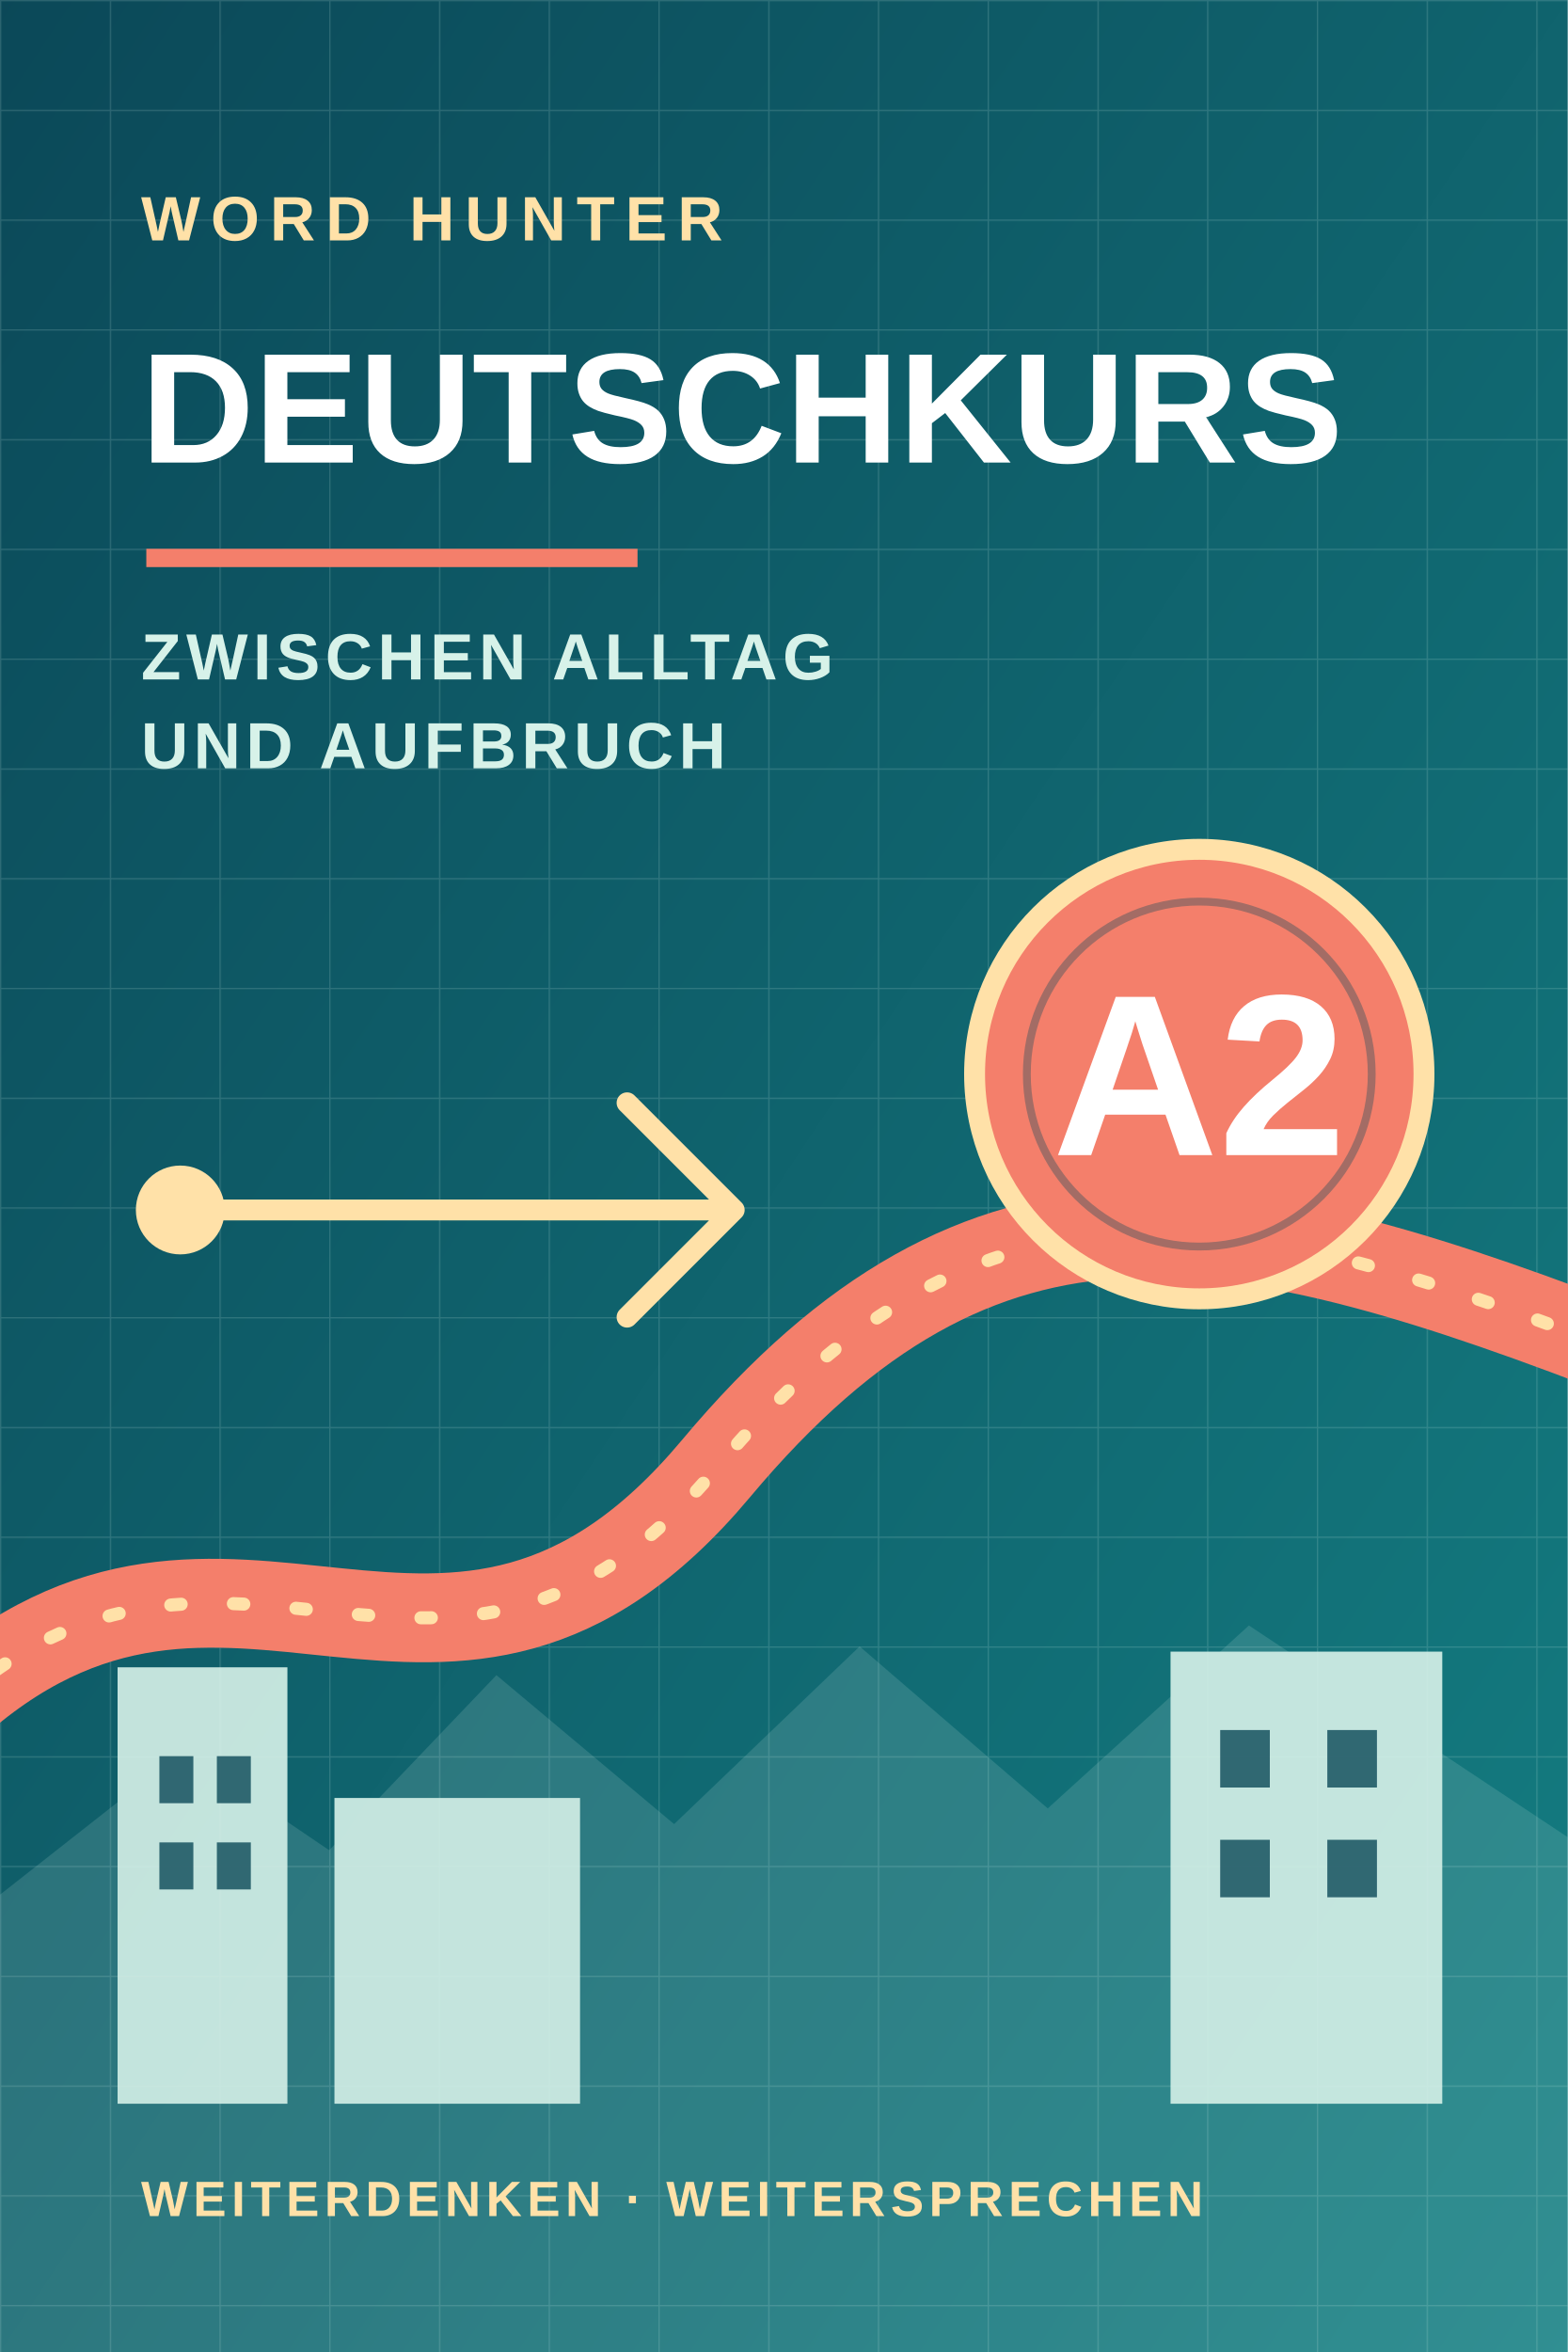
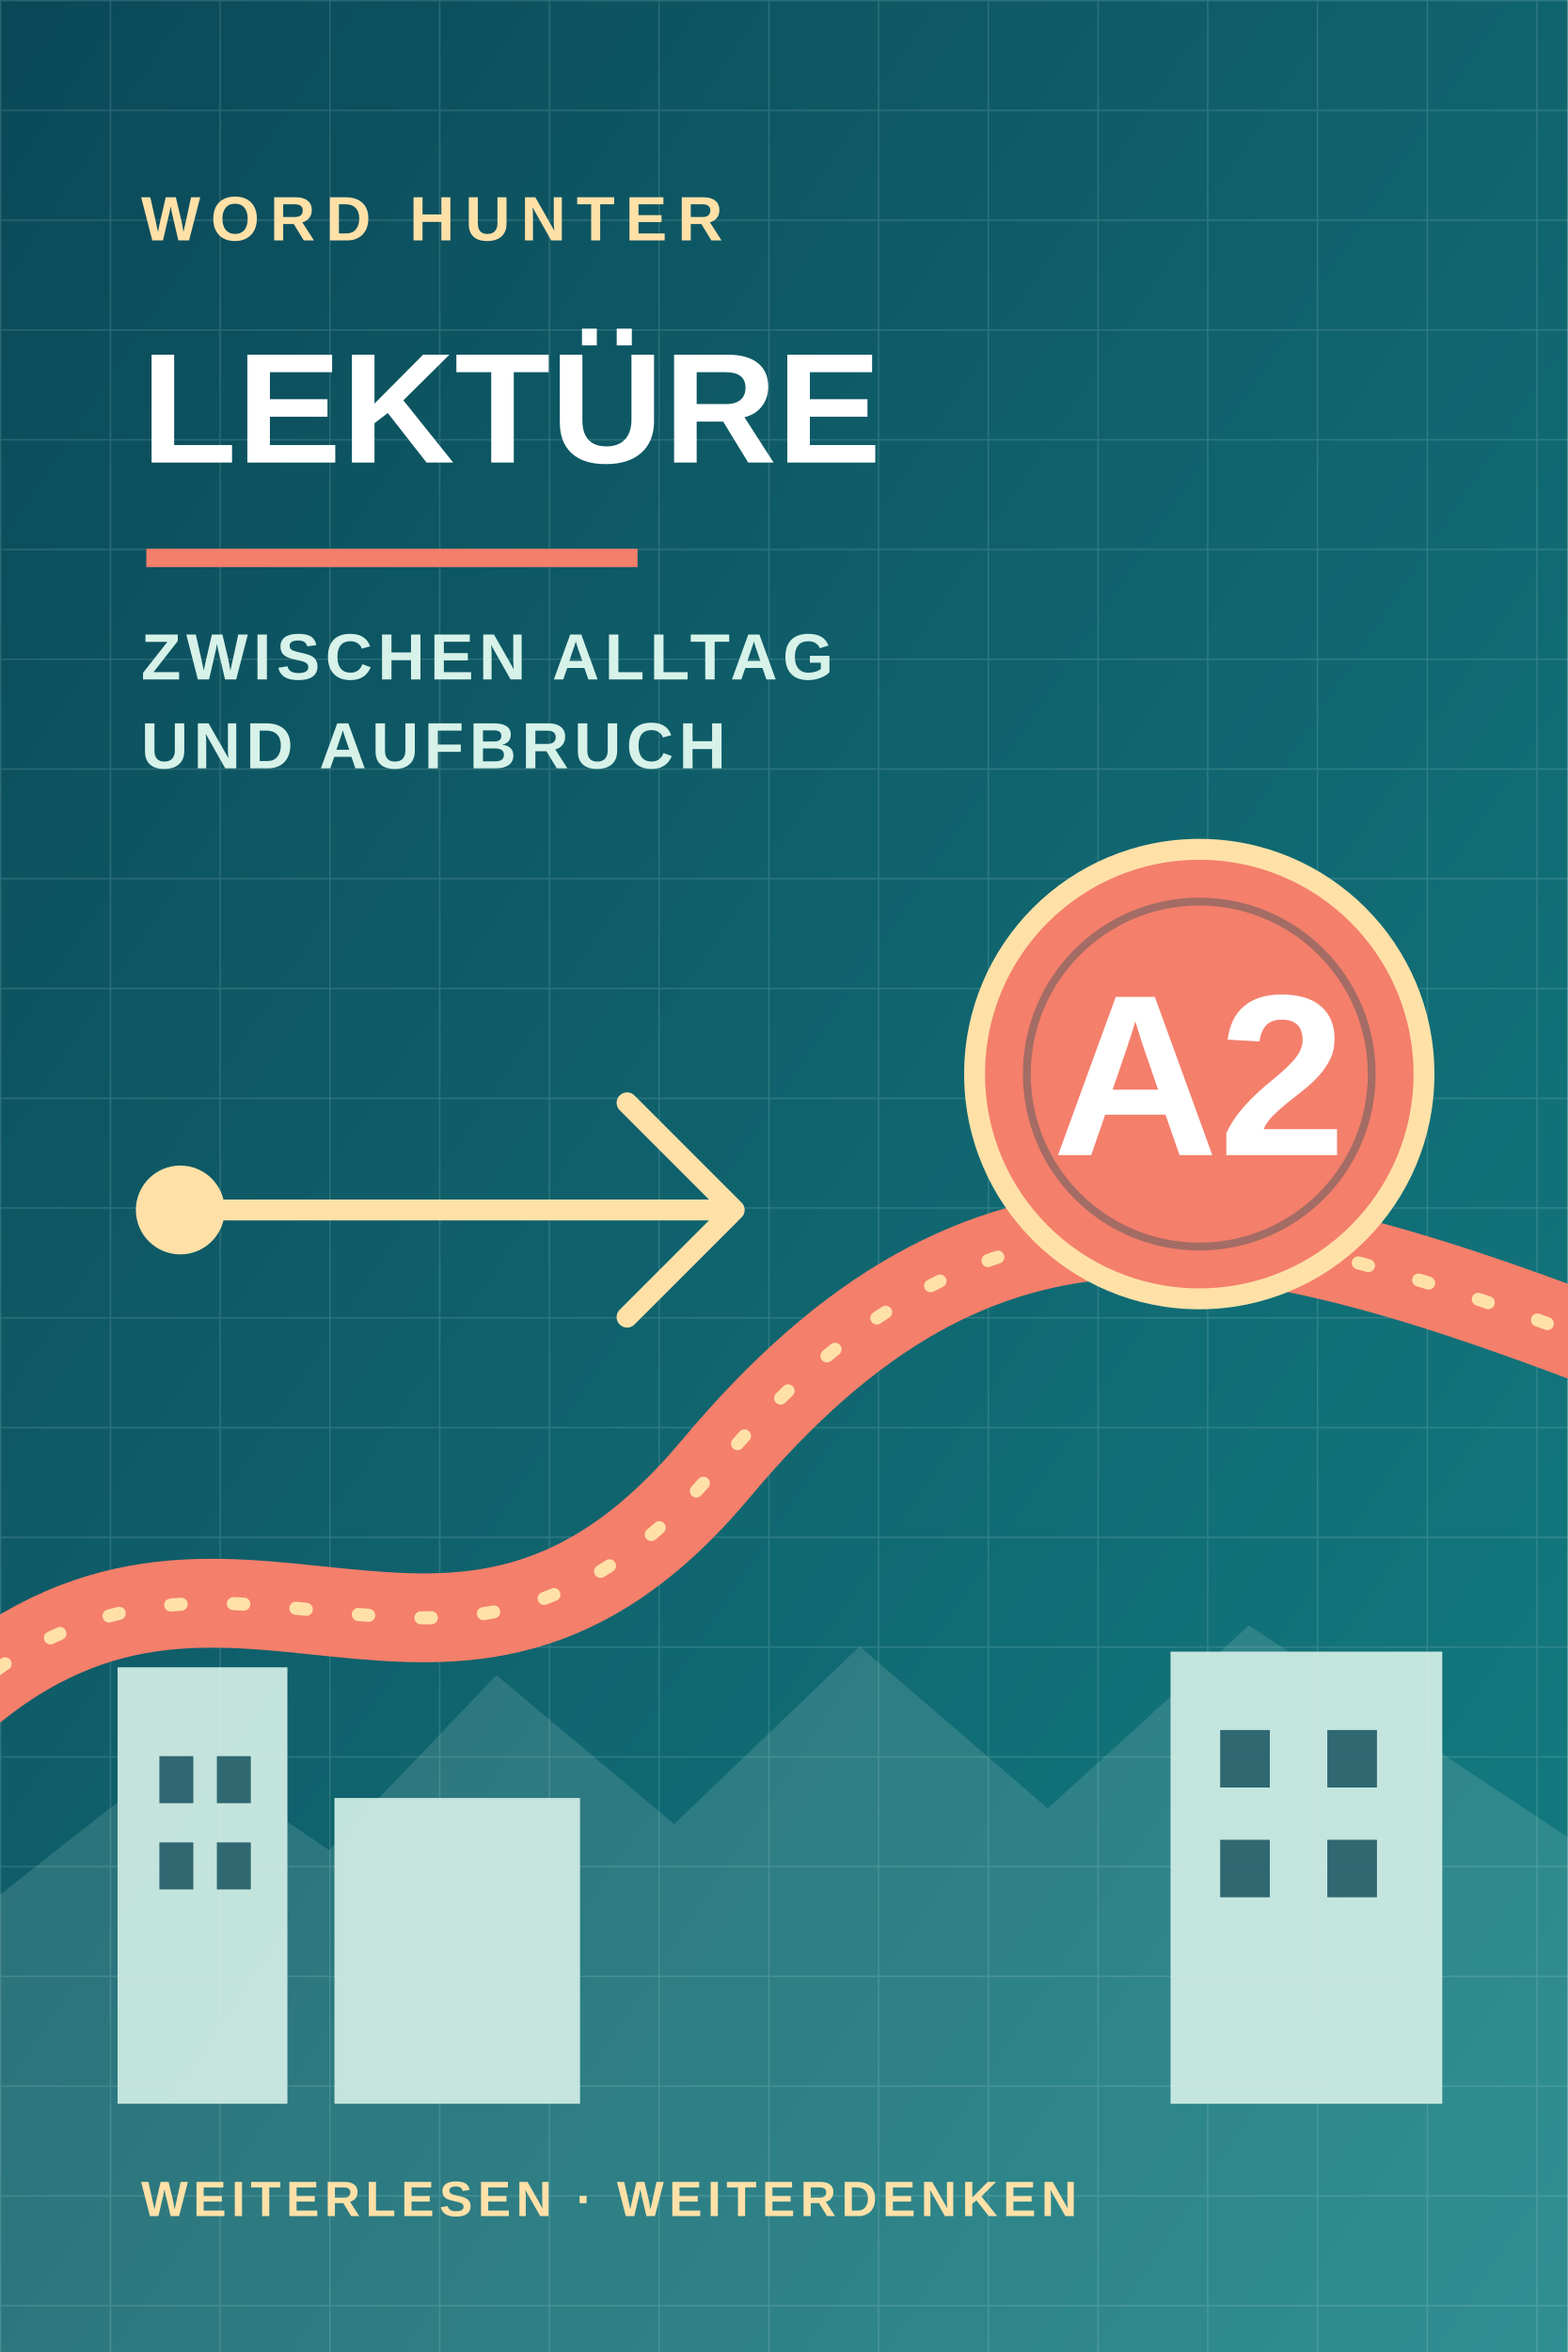
<svg xmlns="http://www.w3.org/2000/svg" viewBox="0 0 600 900" role="img" aria-labelledby="title desc">
  <defs>
    <linearGradient id="sky" x1="0" y1="0" x2="1" y2="1">
      <stop offset="0" stop-color="#0b4858" />
      <stop offset="1" stop-color="#147f83" />
    </linearGradient>
    <pattern id="grid" width="42" height="42" patternUnits="userSpaceOnUse">
      <path d="M42 0H0V42" fill="none" stroke="#d7f2e9" stroke-width="1" opacity=".16" />
    </pattern>
  </defs>
  <rect width="600" height="900" fill="url(#sky)" />
  <rect width="600" height="900" fill="url(#grid)" />
  <path d="M-20 654 C88 555 171 685 274 562 S471 459 628 520" fill="none" stroke="#f47f6b" stroke-width="34" stroke-linecap="round" />
  <path d="M-20 654 C88 555 171 685 274 562 S471 459 628 520" fill="none" stroke="#ffe1a8" stroke-width="5" stroke-linecap="round" stroke-dasharray="4 20" />
  <g fill="#d7f2e9" opacity=".9">
    <path d="M0 725L70 670L126 708L190 641L258 698L329 630L401 692L478 622L600 703V900H0Z" opacity=".16" />
    <rect x="45" y="638" width="65" height="167" />
    <rect x="128" y="688" width="94" height="117" />
    <rect x="448" y="632" width="104" height="173" />
  </g>
  <g fill="#0b4858" opacity=".8">
    <rect x="61" y="672" width="13" height="18" />
    <rect x="83" y="672" width="13" height="18" />
    <rect x="61" y="705" width="13" height="18" />
    <rect x="83" y="705" width="13" height="18" />
    <rect x="467" y="662" width="19" height="22" />
    <rect x="508" y="662" width="19" height="22" />
    <rect x="467" y="704" width="19" height="22" />
    <rect x="508" y="704" width="19" height="22" />
  </g>
  <text x="54" y="92" fill="#ffe1a8" font-family="Arial, Helvetica, sans-serif" font-size="24" font-weight="700" letter-spacing="4">WORD HUNTER</text>
-   <text x="54" y="177" fill="#ffffff" font-family="Arial, Helvetica, sans-serif" font-size="60" font-weight="900">DEUTSCHKURS</text>
+   <text x="54" y="177" fill="#ffffff" font-family="Arial, Helvetica, sans-serif" font-size="60" font-weight="900">LEKTÜRE</text>
  <rect x="56" y="210" width="188" height="7" fill="#f47f6b" />
  <text x="54" y="260" fill="#d7f2e9" font-family="Arial, Helvetica, sans-serif" font-size="25" font-weight="700" letter-spacing="2">ZWISCHEN ALLTAG</text>
  <text x="54" y="294" fill="#d7f2e9" font-family="Arial, Helvetica, sans-serif" font-size="25" font-weight="700" letter-spacing="2">UND AUFBRUCH</text>
  <g transform="translate(369 321)">
    <circle cx="90" cy="90" r="86" fill="#f47f6b" stroke="#ffe1a8" stroke-width="8" />
    <circle cx="90" cy="90" r="66" fill="none" stroke="#0b4858" stroke-width="3" opacity=".35" />
    <text x="90" y="121" text-anchor="middle" fill="#ffffff" font-family="Arial, Helvetica, sans-serif" font-size="88" font-weight="900">A2</text>
  </g>
  <g transform="translate(69 373)" fill="none" stroke="#ffe1a8" stroke-width="8" stroke-linecap="round" stroke-linejoin="round">
    <path d="M0 90H212L171 49M212 90L171 131" />
    <circle cx="0" cy="90" r="17" fill="#ffe1a8" stroke="none" />
  </g>
-   <text x="54" y="848" fill="#ffe1a8" font-family="Arial, Helvetica, sans-serif" font-size="19" font-weight="700" letter-spacing="2">WEITERDENKEN · WEITERSPRECHEN</text>
+   <text x="54" y="848" fill="#ffe1a8" font-family="Arial, Helvetica, sans-serif" font-size="19" font-weight="700" letter-spacing="2">WEITERLESEN · WEITERDENKEN</text>
</svg>
